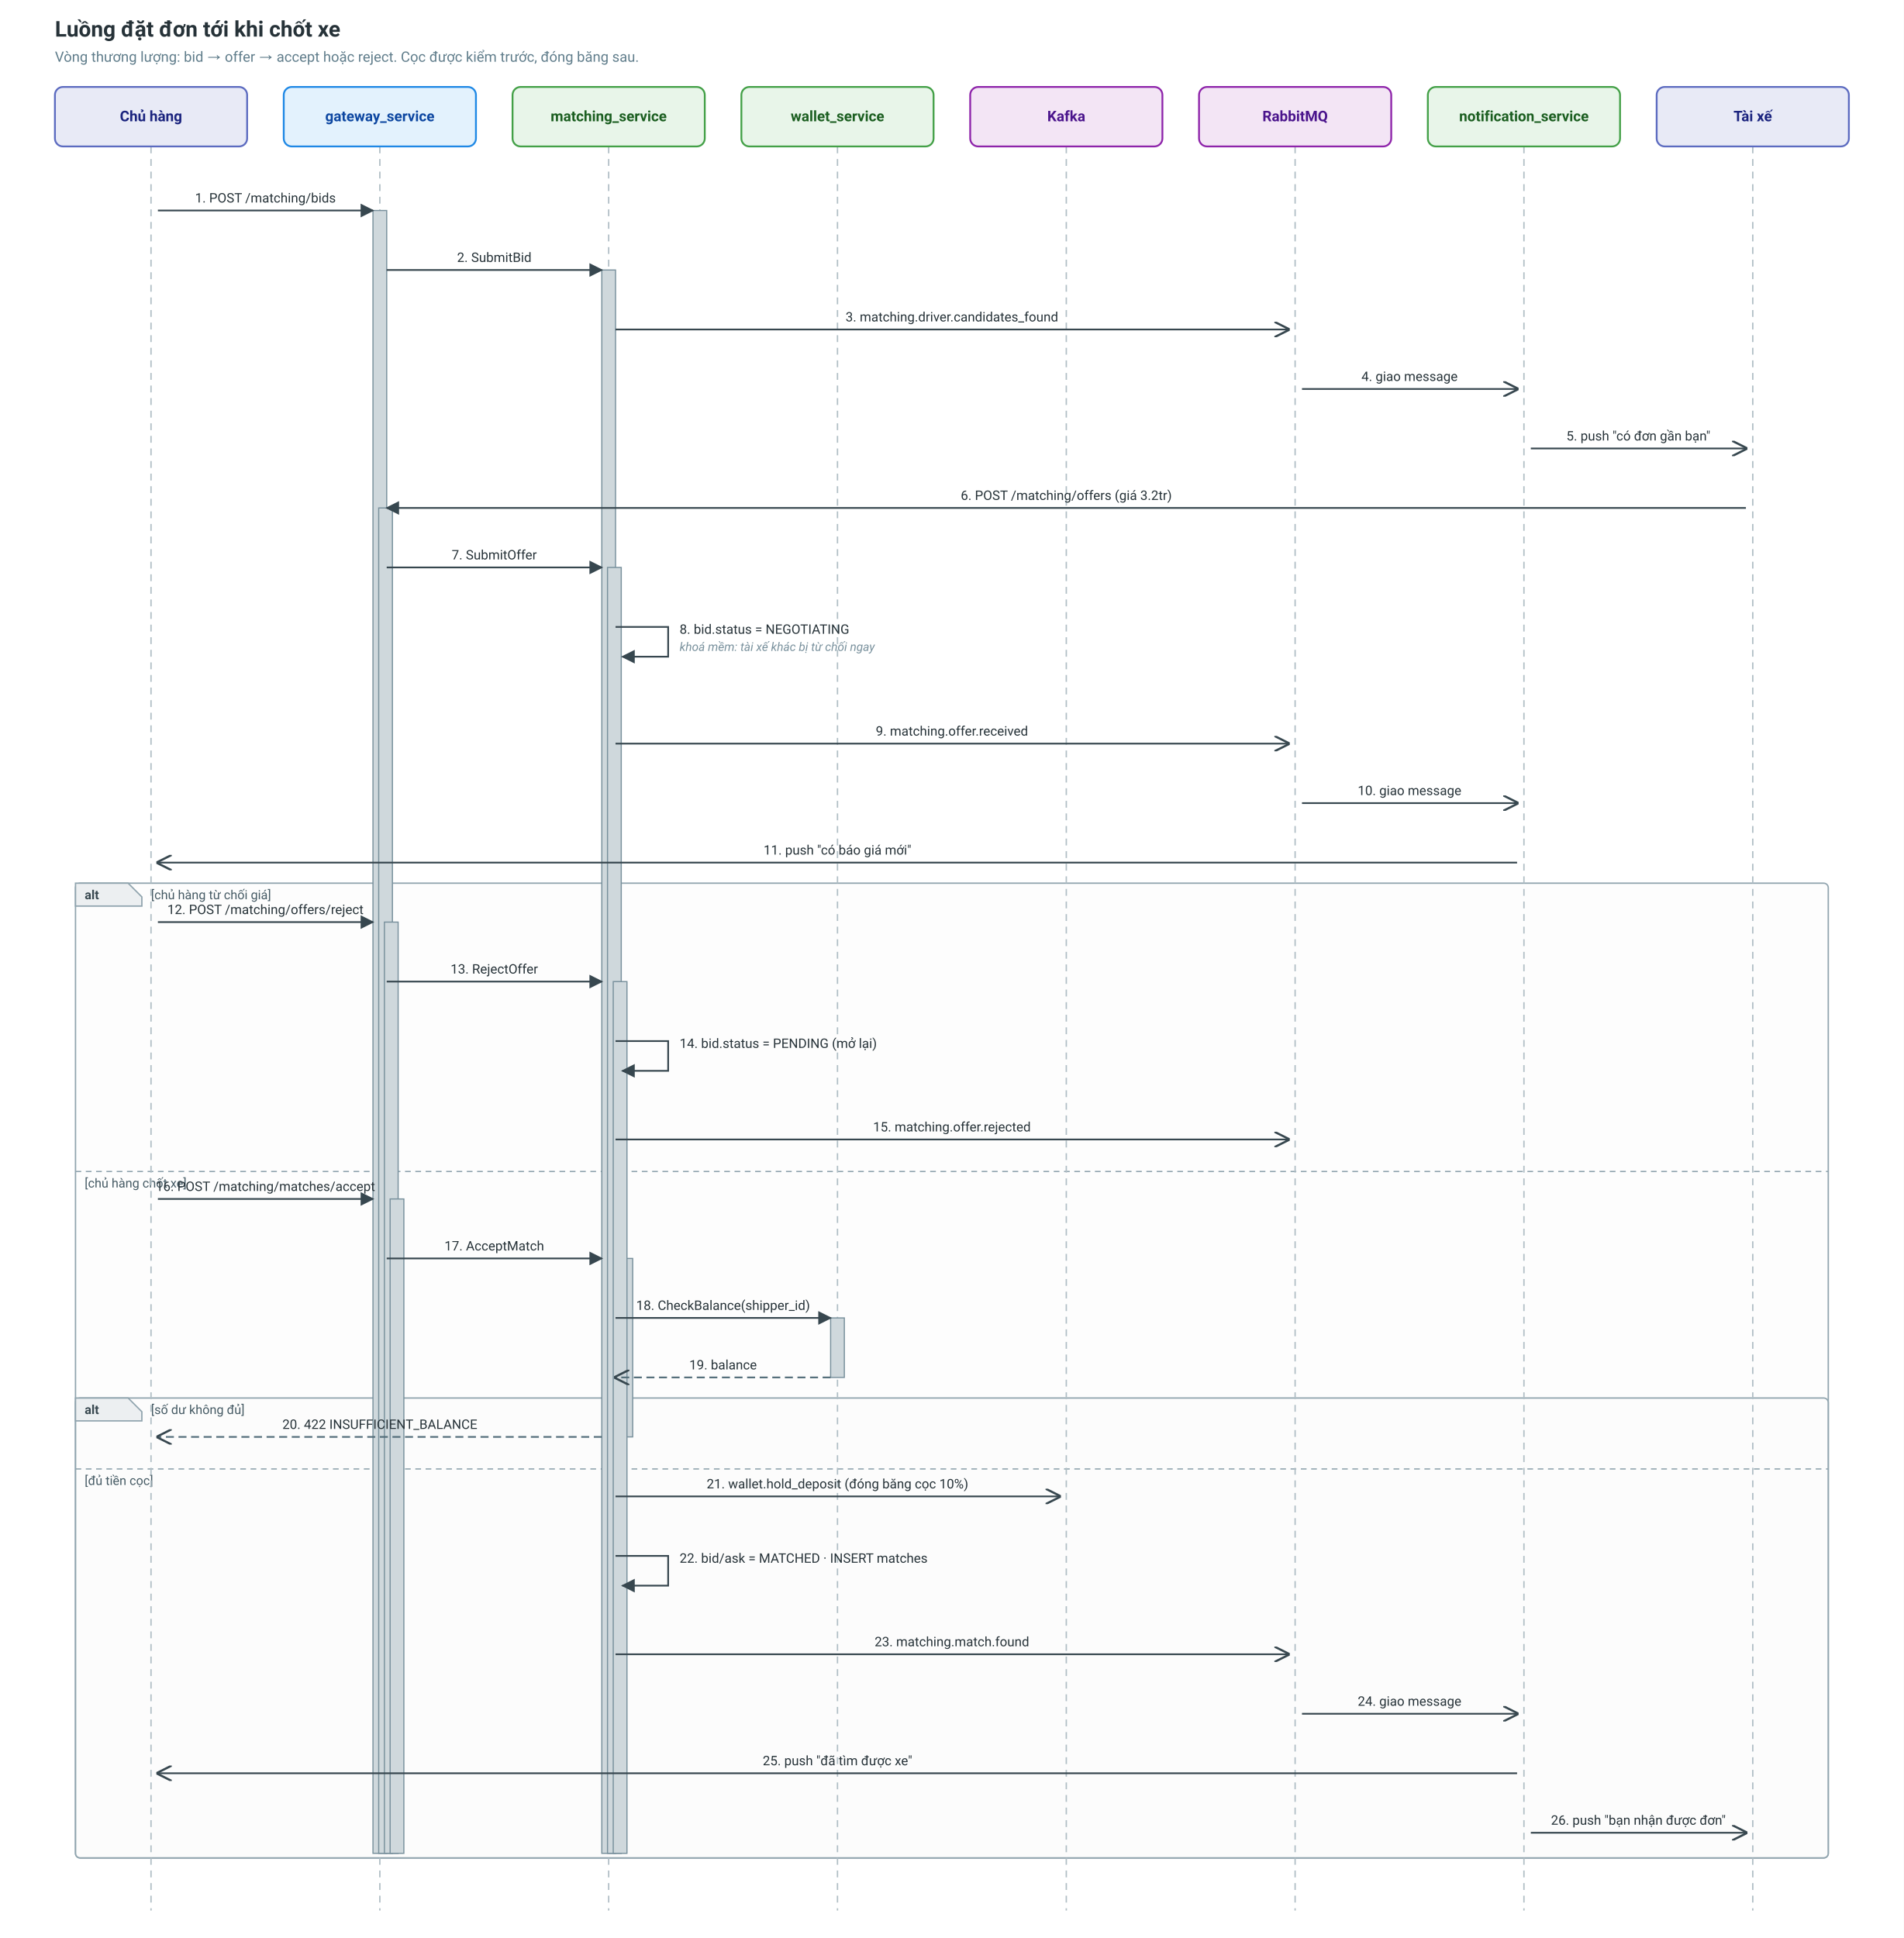
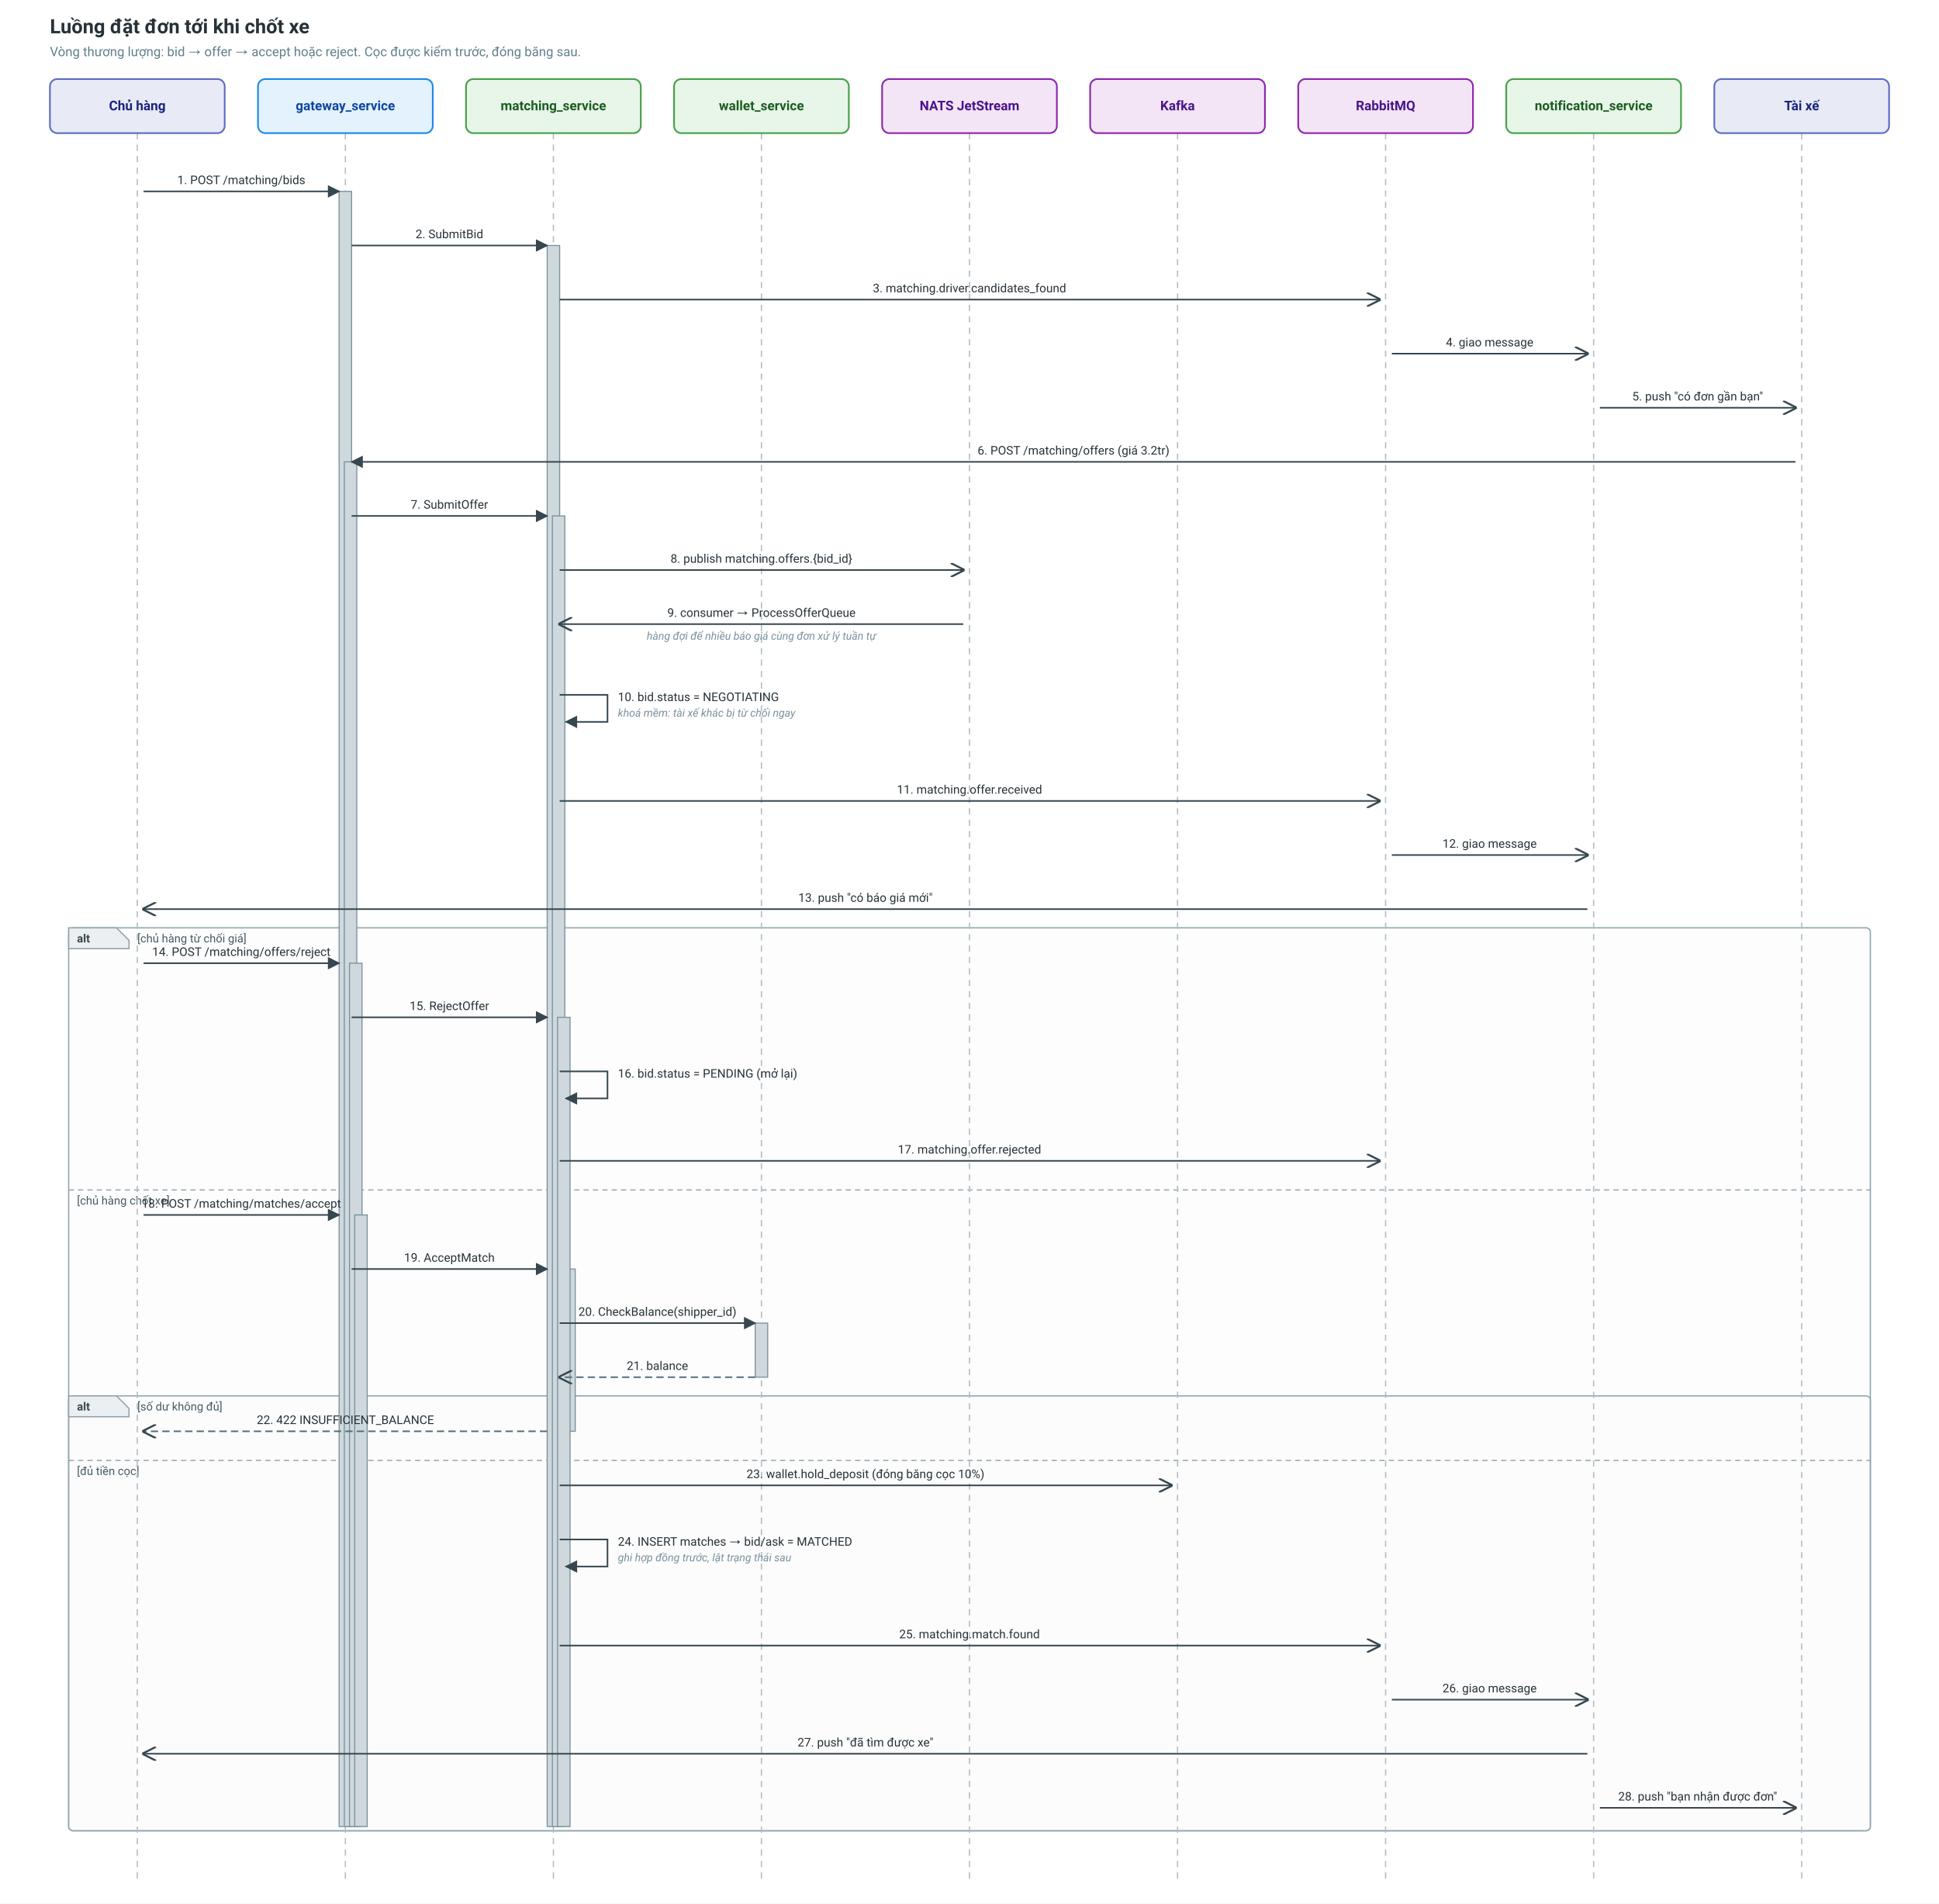
- <svg xmlns="http://www.w3.org/2000/svg" width="1664" height="1694" viewBox="0 0 1664 1694" font-family="Segoe UI, Roboto, Helvetica, Arial, sans-serif">
-   <rect width="1664" height="1694" fill="#FFFFFF" />
+ <svg xmlns="http://www.w3.org/2000/svg" width="1864" height="1830" viewBox="0 0 1864 1830" font-family="Segoe UI, Roboto, Helvetica, Arial, sans-serif">
+   <rect width="1864" height="1830" fill="#FFFFFF" />
  <defs>
    <marker id="solid" viewBox="0 0 10 10" refX="9" refY="5" markerWidth="8" markerHeight="8" orient="auto-start-reverse">
      <path d="M 0 0 L 10 5 L 0 10 z" fill="#37474F" />
    </marker>
    <marker id="open" viewBox="0 0 10 10" refX="9" refY="5" markerWidth="9" markerHeight="9" orient="auto-start-reverse">
      <path d="M 0 0 L 10 5 L 0 10" fill="none" stroke="#37474F" stroke-width="1.4" />
    </marker>
  </defs>
  <text x="48" y="32" font-size="19" font-weight="600" fill="#263238">Luồng đặt đơn tới khi chốt xe</text>
  <text x="48" y="54" font-size="12.5" fill="#607D8B">Vòng thương lượng: bid → offer → accept hoặc reject. Cọc được kiểm trước, đóng băng sau.</text>
-   <rect x="66" y="772" width="1532" height="852" rx="4" fill="#FAFAFA" fill-opacity="0.55" stroke="#90A4AE" stroke-width="1.2" />
-   <path d="M 66 772 h 46 l 12 12 v 8 h -58 z" fill="#ECEFF1" stroke="#90A4AE" stroke-width="1.2" />
-   <text x="74" y="786" font-size="11" font-weight="700" fill="#37474F">alt</text>
-   <text x="132" y="786" font-size="11" fill="#455A64">[chủ hàng từ chối giá]</text>
-   <line x1="66" y1="1024" x2="1598" y2="1024" stroke="#90A4AE" stroke-width="1.1" stroke-dasharray="5 4" />
-   <text x="74" y="1038" font-size="11" fill="#455A64">[chủ hàng chốt xe]</text>
-   <rect x="66" y="1222" width="1532" height="402" rx="4" fill="#FAFAFA" fill-opacity="0.55" stroke="#90A4AE" stroke-width="1.2" />
-   <path d="M 66 1222 h 46 l 12 12 v 8 h -58 z" fill="#ECEFF1" stroke="#90A4AE" stroke-width="1.2" />
-   <text x="74" y="1236" font-size="11" font-weight="700" fill="#37474F">alt</text>
-   <text x="132" y="1236" font-size="11" fill="#455A64">[số dư không đủ]</text>
-   <line x1="66" y1="1284" x2="1598" y2="1284" stroke="#90A4AE" stroke-width="1.1" stroke-dasharray="5 4" />
-   <text x="74" y="1298" font-size="11" fill="#455A64">[đủ tiền cọc]</text>
-   <line x1="132" y1="128" x2="132" y2="1670" stroke="#B0BEC5" stroke-width="1.2" stroke-dasharray="6 5" />
-   <line x1="332" y1="128" x2="332" y2="1670" stroke="#B0BEC5" stroke-width="1.2" stroke-dasharray="6 5" />
-   <line x1="532" y1="128" x2="532" y2="1670" stroke="#B0BEC5" stroke-width="1.2" stroke-dasharray="6 5" />
-   <line x1="732" y1="128" x2="732" y2="1670" stroke="#B0BEC5" stroke-width="1.2" stroke-dasharray="6 5" />
-   <line x1="932" y1="128" x2="932" y2="1670" stroke="#B0BEC5" stroke-width="1.2" stroke-dasharray="6 5" />
-   <line x1="1132" y1="128" x2="1132" y2="1670" stroke="#B0BEC5" stroke-width="1.2" stroke-dasharray="6 5" />
-   <line x1="1332" y1="128" x2="1332" y2="1670" stroke="#B0BEC5" stroke-width="1.2" stroke-dasharray="6 5" />
-   <line x1="1532" y1="128" x2="1532" y2="1670" stroke="#B0BEC5" stroke-width="1.2" stroke-dasharray="6 5" />
-   <rect x="726" y="1152" width="12" height="52" fill="#CFD8DC" stroke="#78909C" stroke-width="1" />
-   <rect x="541" y="1100" width="12" height="156" fill="#CFD8DC" stroke="#78909C" stroke-width="1" />
-   <rect x="326" y="184" width="12" height="1436" fill="#CFD8DC" stroke="#78909C" stroke-width="1" />
-   <rect x="331" y="444" width="12" height="1176" fill="#CFD8DC" stroke="#78909C" stroke-width="1" />
-   <rect x="336" y="806" width="12" height="814" fill="#CFD8DC" stroke="#78909C" stroke-width="1" />
-   <rect x="341" y="1048" width="12" height="572" fill="#CFD8DC" stroke="#78909C" stroke-width="1" />
-   <rect x="526" y="236" width="12" height="1384" fill="#CFD8DC" stroke="#78909C" stroke-width="1" />
-   <rect x="531" y="496" width="12" height="1124" fill="#CFD8DC" stroke="#78909C" stroke-width="1" />
-   <rect x="536" y="858" width="12" height="762" fill="#CFD8DC" stroke="#78909C" stroke-width="1" />
+   <rect x="66" y="892" width="1732" height="868" rx="4" fill="#FAFAFA" fill-opacity="0.55" stroke="#90A4AE" stroke-width="1.2" />
+   <path d="M 66 892 h 46 l 12 12 v 8 h -58 z" fill="#ECEFF1" stroke="#90A4AE" stroke-width="1.2" />
+   <text x="74" y="906" font-size="11" font-weight="700" fill="#37474F">alt</text>
+   <text x="132" y="906" font-size="11" fill="#455A64">[chủ hàng từ chối giá]</text>
+   <line x1="66" y1="1144" x2="1798" y2="1144" stroke="#90A4AE" stroke-width="1.1" stroke-dasharray="5 4" />
+   <text x="74" y="1158" font-size="11" fill="#455A64">[chủ hàng chốt xe]</text>
+   <rect x="66" y="1342" width="1732" height="418" rx="4" fill="#FAFAFA" fill-opacity="0.55" stroke="#90A4AE" stroke-width="1.2" />
+   <path d="M 66 1342 h 46 l 12 12 v 8 h -58 z" fill="#ECEFF1" stroke="#90A4AE" stroke-width="1.2" />
+   <text x="74" y="1356" font-size="11" font-weight="700" fill="#37474F">alt</text>
+   <text x="132" y="1356" font-size="11" fill="#455A64">[số dư không đủ]</text>
+   <line x1="66" y1="1404" x2="1798" y2="1404" stroke="#90A4AE" stroke-width="1.1" stroke-dasharray="5 4" />
+   <text x="74" y="1418" font-size="11" fill="#455A64">[đủ tiền cọc]</text>
+   <line x1="132" y1="128" x2="132" y2="1806" stroke="#B0BEC5" stroke-width="1.2" stroke-dasharray="6 5" />
+   <line x1="332" y1="128" x2="332" y2="1806" stroke="#B0BEC5" stroke-width="1.2" stroke-dasharray="6 5" />
+   <line x1="532" y1="128" x2="532" y2="1806" stroke="#B0BEC5" stroke-width="1.2" stroke-dasharray="6 5" />
+   <line x1="732" y1="128" x2="732" y2="1806" stroke="#B0BEC5" stroke-width="1.2" stroke-dasharray="6 5" />
+   <line x1="932" y1="128" x2="932" y2="1806" stroke="#B0BEC5" stroke-width="1.2" stroke-dasharray="6 5" />
+   <line x1="1132" y1="128" x2="1132" y2="1806" stroke="#B0BEC5" stroke-width="1.2" stroke-dasharray="6 5" />
+   <line x1="1332" y1="128" x2="1332" y2="1806" stroke="#B0BEC5" stroke-width="1.2" stroke-dasharray="6 5" />
+   <line x1="1532" y1="128" x2="1532" y2="1806" stroke="#B0BEC5" stroke-width="1.2" stroke-dasharray="6 5" />
+   <line x1="1732" y1="128" x2="1732" y2="1806" stroke="#B0BEC5" stroke-width="1.2" stroke-dasharray="6 5" />
+   <rect x="726" y="1272" width="12" height="52" fill="#CFD8DC" stroke="#78909C" stroke-width="1" />
+   <rect x="541" y="1220" width="12" height="156" fill="#CFD8DC" stroke="#78909C" stroke-width="1" />
+   <rect x="326" y="184" width="12" height="1572" fill="#CFD8DC" stroke="#78909C" stroke-width="1" />
+   <rect x="331" y="444" width="12" height="1312" fill="#CFD8DC" stroke="#78909C" stroke-width="1" />
+   <rect x="336" y="926" width="12" height="830" fill="#CFD8DC" stroke="#78909C" stroke-width="1" />
+   <rect x="341" y="1168" width="12" height="588" fill="#CFD8DC" stroke="#78909C" stroke-width="1" />
+   <rect x="526" y="236" width="12" height="1520" fill="#CFD8DC" stroke="#78909C" stroke-width="1" />
+   <rect x="531" y="496" width="12" height="1260" fill="#CFD8DC" stroke="#78909C" stroke-width="1" />
+   <rect x="536" y="978" width="12" height="778" fill="#CFD8DC" stroke="#78909C" stroke-width="1" />
  <line x1="138" y1="184" x2="326" y2="184" stroke="#37474F" stroke-width="1.5" marker-end="url(#solid)" />
  <text x="232" y="177" font-size="11.5" fill="#263238" text-anchor="middle">1. POST /matching/bids</text>
  <line x1="338" y1="236" x2="526" y2="236" stroke="#37474F" stroke-width="1.5" marker-end="url(#solid)" />
  <text x="432" y="229" font-size="11.5" fill="#263238" text-anchor="middle">2. SubmitBid</text>
-   <line x1="538" y1="288" x2="1126" y2="288" stroke="#37474F" stroke-width="1.5" marker-end="url(#open)" />
-   <text x="832" y="281" font-size="11.5" fill="#263238" text-anchor="middle">3. matching.driver.candidates_found</text>
-   <line x1="1138" y1="340" x2="1326" y2="340" stroke="#37474F" stroke-width="1.5" marker-end="url(#open)" />
-   <text x="1232" y="333" font-size="11.5" fill="#263238" text-anchor="middle">4. giao message</text>
-   <line x1="1338" y1="392" x2="1526" y2="392" stroke="#37474F" stroke-width="1.5" marker-end="url(#open)" />
-   <text x="1432" y="385" font-size="11.5" fill="#263238" text-anchor="middle">5. push "có đơn gần bạn"</text>
-   <line x1="1526" y1="444" x2="338" y2="444" stroke="#37474F" stroke-width="1.5" marker-end="url(#solid)" />
-   <text x="932" y="437" font-size="11.5" fill="#263238" text-anchor="middle">6. POST /matching/offers (giá 3.2tr)</text>
+   <line x1="538" y1="288" x2="1326" y2="288" stroke="#37474F" stroke-width="1.5" marker-end="url(#open)" />
+   <text x="932" y="281" font-size="11.5" fill="#263238" text-anchor="middle">3. matching.driver.candidates_found</text>
+   <line x1="1338" y1="340" x2="1526" y2="340" stroke="#37474F" stroke-width="1.5" marker-end="url(#open)" />
+   <text x="1432" y="333" font-size="11.5" fill="#263238" text-anchor="middle">4. giao message</text>
+   <line x1="1538" y1="392" x2="1726" y2="392" stroke="#37474F" stroke-width="1.5" marker-end="url(#open)" />
+   <text x="1632" y="385" font-size="11.5" fill="#263238" text-anchor="middle">5. push "có đơn gần bạn"</text>
+   <line x1="1726" y1="444" x2="338" y2="444" stroke="#37474F" stroke-width="1.5" marker-end="url(#solid)" />
+   <text x="1032" y="437" font-size="11.5" fill="#263238" text-anchor="middle">6. POST /matching/offers (giá 3.2tr)</text>
  <line x1="338" y1="496" x2="526" y2="496" stroke="#37474F" stroke-width="1.5" marker-end="url(#solid)" />
  <text x="432" y="489" font-size="11.5" fill="#263238" text-anchor="middle">7. SubmitOffer</text>
-   <polyline points="538,548 584,548 584,574 544,574" fill="none" stroke="#37474F" stroke-width="1.5" marker-end="url(#solid)" />
-   <text x="594" y="554" font-size="11.5" fill="#263238">8. bid.status = NEGOTIATING</text>
-   <text x="594" y="569" font-size="10.5" font-style="italic" fill="#78909C">khoá mềm: tài xế khác bị từ chối ngay</text>
-   <line x1="538" y1="650" x2="1126" y2="650" stroke="#37474F" stroke-width="1.5" marker-end="url(#open)" />
-   <text x="832" y="643" font-size="11.5" fill="#263238" text-anchor="middle">9. matching.offer.received</text>
-   <line x1="1138" y1="702" x2="1326" y2="702" stroke="#37474F" stroke-width="1.5" marker-end="url(#open)" />
-   <text x="1232" y="695" font-size="11.5" fill="#263238" text-anchor="middle">10. giao message</text>
-   <line x1="1326" y1="754" x2="138" y2="754" stroke="#37474F" stroke-width="1.5" marker-end="url(#open)" />
-   <text x="732" y="747" font-size="11.5" fill="#263238" text-anchor="middle">11. push "có báo giá mới"</text>
-   <line x1="138" y1="806" x2="326" y2="806" stroke="#37474F" stroke-width="1.5" marker-end="url(#solid)" />
-   <text x="232" y="799" font-size="11.5" fill="#263238" text-anchor="middle">12. POST /matching/offers/reject</text>
-   <line x1="338" y1="858" x2="526" y2="858" stroke="#37474F" stroke-width="1.5" marker-end="url(#solid)" />
-   <text x="432" y="851" font-size="11.5" fill="#263238" text-anchor="middle">13. RejectOffer</text>
-   <polyline points="538,910 584,910 584,936 544,936" fill="none" stroke="#37474F" stroke-width="1.5" marker-end="url(#solid)" />
-   <text x="594" y="916" font-size="11.5" fill="#263238">14. bid.status = PENDING (mở lại)</text>
-   <line x1="538" y1="996" x2="1126" y2="996" stroke="#37474F" stroke-width="1.5" marker-end="url(#open)" />
-   <text x="832" y="989" font-size="11.5" fill="#263238" text-anchor="middle">15. matching.offer.rejected</text>
-   <line x1="138" y1="1048" x2="326" y2="1048" stroke="#37474F" stroke-width="1.5" marker-end="url(#solid)" />
-   <text x="232" y="1041" font-size="11.5" fill="#263238" text-anchor="middle">16. POST /matching/matches/accept</text>
-   <line x1="338" y1="1100" x2="526" y2="1100" stroke="#37474F" stroke-width="1.5" marker-end="url(#solid)" />
-   <text x="432" y="1093" font-size="11.5" fill="#263238" text-anchor="middle">17. AcceptMatch</text>
-   <line x1="538" y1="1152" x2="726" y2="1152" stroke="#37474F" stroke-width="1.5" marker-end="url(#solid)" />
-   <text x="632" y="1145" font-size="11.5" fill="#263238" text-anchor="middle">18. CheckBalance(shipper_id)</text>
-   <line x1="726" y1="1204" x2="538" y2="1204" stroke="#546E7A" stroke-width="1.5" stroke-dasharray="7 4" marker-end="url(#open)" />
-   <text x="632" y="1197" font-size="11.5" fill="#263238" text-anchor="middle">19. balance</text>
-   <line x1="526" y1="1256" x2="138" y2="1256" stroke="#546E7A" stroke-width="1.5" stroke-dasharray="7 4" marker-end="url(#open)" />
-   <text x="332" y="1249" font-size="11.5" fill="#263238" text-anchor="middle">20. 422 INSUFFICIENT_BALANCE</text>
-   <line x1="538" y1="1308" x2="926" y2="1308" stroke="#37474F" stroke-width="1.5" marker-end="url(#open)" />
-   <text x="732" y="1301" font-size="11.5" fill="#263238" text-anchor="middle">21. wallet.hold_deposit (đóng băng cọc 10%)</text>
-   <polyline points="538,1360 584,1360 584,1386 544,1386" fill="none" stroke="#37474F" stroke-width="1.5" marker-end="url(#solid)" />
-   <text x="594" y="1366" font-size="11.5" fill="#263238">22. bid/ask = MATCHED · INSERT matches</text>
-   <line x1="538" y1="1446" x2="1126" y2="1446" stroke="#37474F" stroke-width="1.5" marker-end="url(#open)" />
-   <text x="832" y="1439" font-size="11.5" fill="#263238" text-anchor="middle">23. matching.match.found</text>
-   <line x1="1138" y1="1498" x2="1326" y2="1498" stroke="#37474F" stroke-width="1.5" marker-end="url(#open)" />
-   <text x="1232" y="1491" font-size="11.5" fill="#263238" text-anchor="middle">24. giao message</text>
-   <line x1="1326" y1="1550" x2="138" y2="1550" stroke="#37474F" stroke-width="1.5" marker-end="url(#open)" />
-   <text x="732" y="1543" font-size="11.5" fill="#263238" text-anchor="middle">25. push "đã tìm được xe"</text>
-   <line x1="1338" y1="1602" x2="1526" y2="1602" stroke="#37474F" stroke-width="1.5" marker-end="url(#open)" />
-   <text x="1432" y="1595" font-size="11.5" fill="#263238" text-anchor="middle">26. push "bạn nhận được đơn"</text>
+   <line x1="538" y1="548" x2="926" y2="548" stroke="#37474F" stroke-width="1.5" marker-end="url(#open)" />
+   <text x="732" y="541" font-size="11.5" fill="#263238" text-anchor="middle">8. publish matching.offers.{bid_id}</text>
+   <line x1="926" y1="600" x2="538" y2="600" stroke="#37474F" stroke-width="1.5" marker-end="url(#open)" />
+   <text x="732" y="593" font-size="11.5" fill="#263238" text-anchor="middle">9. consumer → ProcessOfferQueue</text>
+   <text x="732" y="615" font-size="10.5" font-style="italic" fill="#78909C" text-anchor="middle">hàng đợi để nhiều báo giá cùng đơn xử lý tuần tự</text>
+   <polyline points="538,668 584,668 584,694 544,694" fill="none" stroke="#37474F" stroke-width="1.5" marker-end="url(#solid)" />
+   <text x="594" y="674" font-size="11.5" fill="#263238">10. bid.status = NEGOTIATING</text>
+   <text x="594" y="689" font-size="10.5" font-style="italic" fill="#78909C">khoá mềm: tài xế khác bị từ chối ngay</text>
+   <line x1="538" y1="770" x2="1326" y2="770" stroke="#37474F" stroke-width="1.5" marker-end="url(#open)" />
+   <text x="932" y="763" font-size="11.5" fill="#263238" text-anchor="middle">11. matching.offer.received</text>
+   <line x1="1338" y1="822" x2="1526" y2="822" stroke="#37474F" stroke-width="1.5" marker-end="url(#open)" />
+   <text x="1432" y="815" font-size="11.5" fill="#263238" text-anchor="middle">12. giao message</text>
+   <line x1="1526" y1="874" x2="138" y2="874" stroke="#37474F" stroke-width="1.5" marker-end="url(#open)" />
+   <text x="832" y="867" font-size="11.5" fill="#263238" text-anchor="middle">13. push "có báo giá mới"</text>
+   <line x1="138" y1="926" x2="326" y2="926" stroke="#37474F" stroke-width="1.5" marker-end="url(#solid)" />
+   <text x="232" y="919" font-size="11.5" fill="#263238" text-anchor="middle">14. POST /matching/offers/reject</text>
+   <line x1="338" y1="978" x2="526" y2="978" stroke="#37474F" stroke-width="1.5" marker-end="url(#solid)" />
+   <text x="432" y="971" font-size="11.5" fill="#263238" text-anchor="middle">15. RejectOffer</text>
+   <polyline points="538,1030 584,1030 584,1056 544,1056" fill="none" stroke="#37474F" stroke-width="1.5" marker-end="url(#solid)" />
+   <text x="594" y="1036" font-size="11.5" fill="#263238">16. bid.status = PENDING (mở lại)</text>
+   <line x1="538" y1="1116" x2="1326" y2="1116" stroke="#37474F" stroke-width="1.5" marker-end="url(#open)" />
+   <text x="932" y="1109" font-size="11.5" fill="#263238" text-anchor="middle">17. matching.offer.rejected</text>
+   <line x1="138" y1="1168" x2="326" y2="1168" stroke="#37474F" stroke-width="1.5" marker-end="url(#solid)" />
+   <text x="232" y="1161" font-size="11.5" fill="#263238" text-anchor="middle">18. POST /matching/matches/accept</text>
+   <line x1="338" y1="1220" x2="526" y2="1220" stroke="#37474F" stroke-width="1.5" marker-end="url(#solid)" />
+   <text x="432" y="1213" font-size="11.5" fill="#263238" text-anchor="middle">19. AcceptMatch</text>
+   <line x1="538" y1="1272" x2="726" y2="1272" stroke="#37474F" stroke-width="1.5" marker-end="url(#solid)" />
+   <text x="632" y="1265" font-size="11.5" fill="#263238" text-anchor="middle">20. CheckBalance(shipper_id)</text>
+   <line x1="726" y1="1324" x2="538" y2="1324" stroke="#546E7A" stroke-width="1.5" stroke-dasharray="7 4" marker-end="url(#open)" />
+   <text x="632" y="1317" font-size="11.5" fill="#263238" text-anchor="middle">21. balance</text>
+   <line x1="526" y1="1376" x2="138" y2="1376" stroke="#546E7A" stroke-width="1.5" stroke-dasharray="7 4" marker-end="url(#open)" />
+   <text x="332" y="1369" font-size="11.5" fill="#263238" text-anchor="middle">22. 422 INSUFFICIENT_BALANCE</text>
+   <line x1="538" y1="1428" x2="1126" y2="1428" stroke="#37474F" stroke-width="1.5" marker-end="url(#open)" />
+   <text x="832" y="1421" font-size="11.5" fill="#263238" text-anchor="middle">23. wallet.hold_deposit (đóng băng cọc 10%)</text>
+   <polyline points="538,1480 584,1480 584,1506 544,1506" fill="none" stroke="#37474F" stroke-width="1.5" marker-end="url(#solid)" />
+   <text x="594" y="1486" font-size="11.5" fill="#263238">24. INSERT matches → bid/ask = MATCHED</text>
+   <text x="594" y="1501" font-size="10.5" font-style="italic" fill="#78909C">ghi hợp đồng trước, lật trạng thái sau</text>
+   <line x1="538" y1="1582" x2="1326" y2="1582" stroke="#37474F" stroke-width="1.5" marker-end="url(#open)" />
+   <text x="932" y="1575" font-size="11.5" fill="#263238" text-anchor="middle">25. matching.match.found</text>
+   <line x1="1338" y1="1634" x2="1526" y2="1634" stroke="#37474F" stroke-width="1.5" marker-end="url(#open)" />
+   <text x="1432" y="1627" font-size="11.5" fill="#263238" text-anchor="middle">26. giao message</text>
+   <line x1="1526" y1="1686" x2="138" y2="1686" stroke="#37474F" stroke-width="1.5" marker-end="url(#open)" />
+   <text x="832" y="1679" font-size="11.5" fill="#263238" text-anchor="middle">27. push "đã tìm được xe"</text>
+   <line x1="1538" y1="1738" x2="1726" y2="1738" stroke="#37474F" stroke-width="1.5" marker-end="url(#open)" />
+   <text x="1632" y="1731" font-size="11.5" fill="#263238" text-anchor="middle">28. push "bạn nhận được đơn"</text>
  <rect x="48" y="76" width="168" height="52" rx="7" fill="#E8EAF6" stroke="#5C6BC0" stroke-width="1.6" />
  <text x="132" y="106" font-size="12.8" font-weight="600" fill="#1A237E" text-anchor="middle">Chủ hàng</text>
  <rect x="248" y="76" width="168" height="52" rx="7" fill="#E3F2FD" stroke="#1E88E5" stroke-width="1.6" />
  <text x="332" y="106" font-size="12.8" font-weight="600" fill="#0D47A1" text-anchor="middle">gateway_service</text>
  <rect x="448" y="76" width="168" height="52" rx="7" fill="#E8F5E9" stroke="#43A047" stroke-width="1.6" />
  <text x="532" y="106" font-size="12.8" font-weight="600" fill="#1B5E20" text-anchor="middle">matching_service</text>
  <rect x="648" y="76" width="168" height="52" rx="7" fill="#E8F5E9" stroke="#43A047" stroke-width="1.6" />
  <text x="732" y="106" font-size="12.8" font-weight="600" fill="#1B5E20" text-anchor="middle">wallet_service</text>
  <rect x="848" y="76" width="168" height="52" rx="7" fill="#F3E5F5" stroke="#8E24AA" stroke-width="1.6" />
-   <text x="932" y="106" font-size="12.8" font-weight="600" fill="#4A148C" text-anchor="middle">Kafka</text>
+   <text x="932" y="106" font-size="12.8" font-weight="600" fill="#4A148C" text-anchor="middle">NATS JetStream</text>
  <rect x="1048" y="76" width="168" height="52" rx="7" fill="#F3E5F5" stroke="#8E24AA" stroke-width="1.6" />
-   <text x="1132" y="106" font-size="12.8" font-weight="600" fill="#4A148C" text-anchor="middle">RabbitMQ</text>
-   <rect x="1248" y="76" width="168" height="52" rx="7" fill="#E8F5E9" stroke="#43A047" stroke-width="1.6" />
-   <text x="1332" y="106" font-size="12.8" font-weight="600" fill="#1B5E20" text-anchor="middle">notification_service</text>
-   <rect x="1448" y="76" width="168" height="52" rx="7" fill="#E8EAF6" stroke="#5C6BC0" stroke-width="1.6" />
-   <text x="1532" y="106" font-size="12.8" font-weight="600" fill="#1A237E" text-anchor="middle">Tài xế</text>
+   <text x="1132" y="106" font-size="12.8" font-weight="600" fill="#4A148C" text-anchor="middle">Kafka</text>
+   <rect x="1248" y="76" width="168" height="52" rx="7" fill="#F3E5F5" stroke="#8E24AA" stroke-width="1.6" />
+   <text x="1332" y="106" font-size="12.8" font-weight="600" fill="#4A148C" text-anchor="middle">RabbitMQ</text>
+   <rect x="1448" y="76" width="168" height="52" rx="7" fill="#E8F5E9" stroke="#43A047" stroke-width="1.6" />
+   <text x="1532" y="106" font-size="12.8" font-weight="600" fill="#1B5E20" text-anchor="middle">notification_service</text>
+   <rect x="1648" y="76" width="168" height="52" rx="7" fill="#E8EAF6" stroke="#5C6BC0" stroke-width="1.6" />
+   <text x="1732" y="106" font-size="12.8" font-weight="600" fill="#1A237E" text-anchor="middle">Tài xế</text>
</svg>
